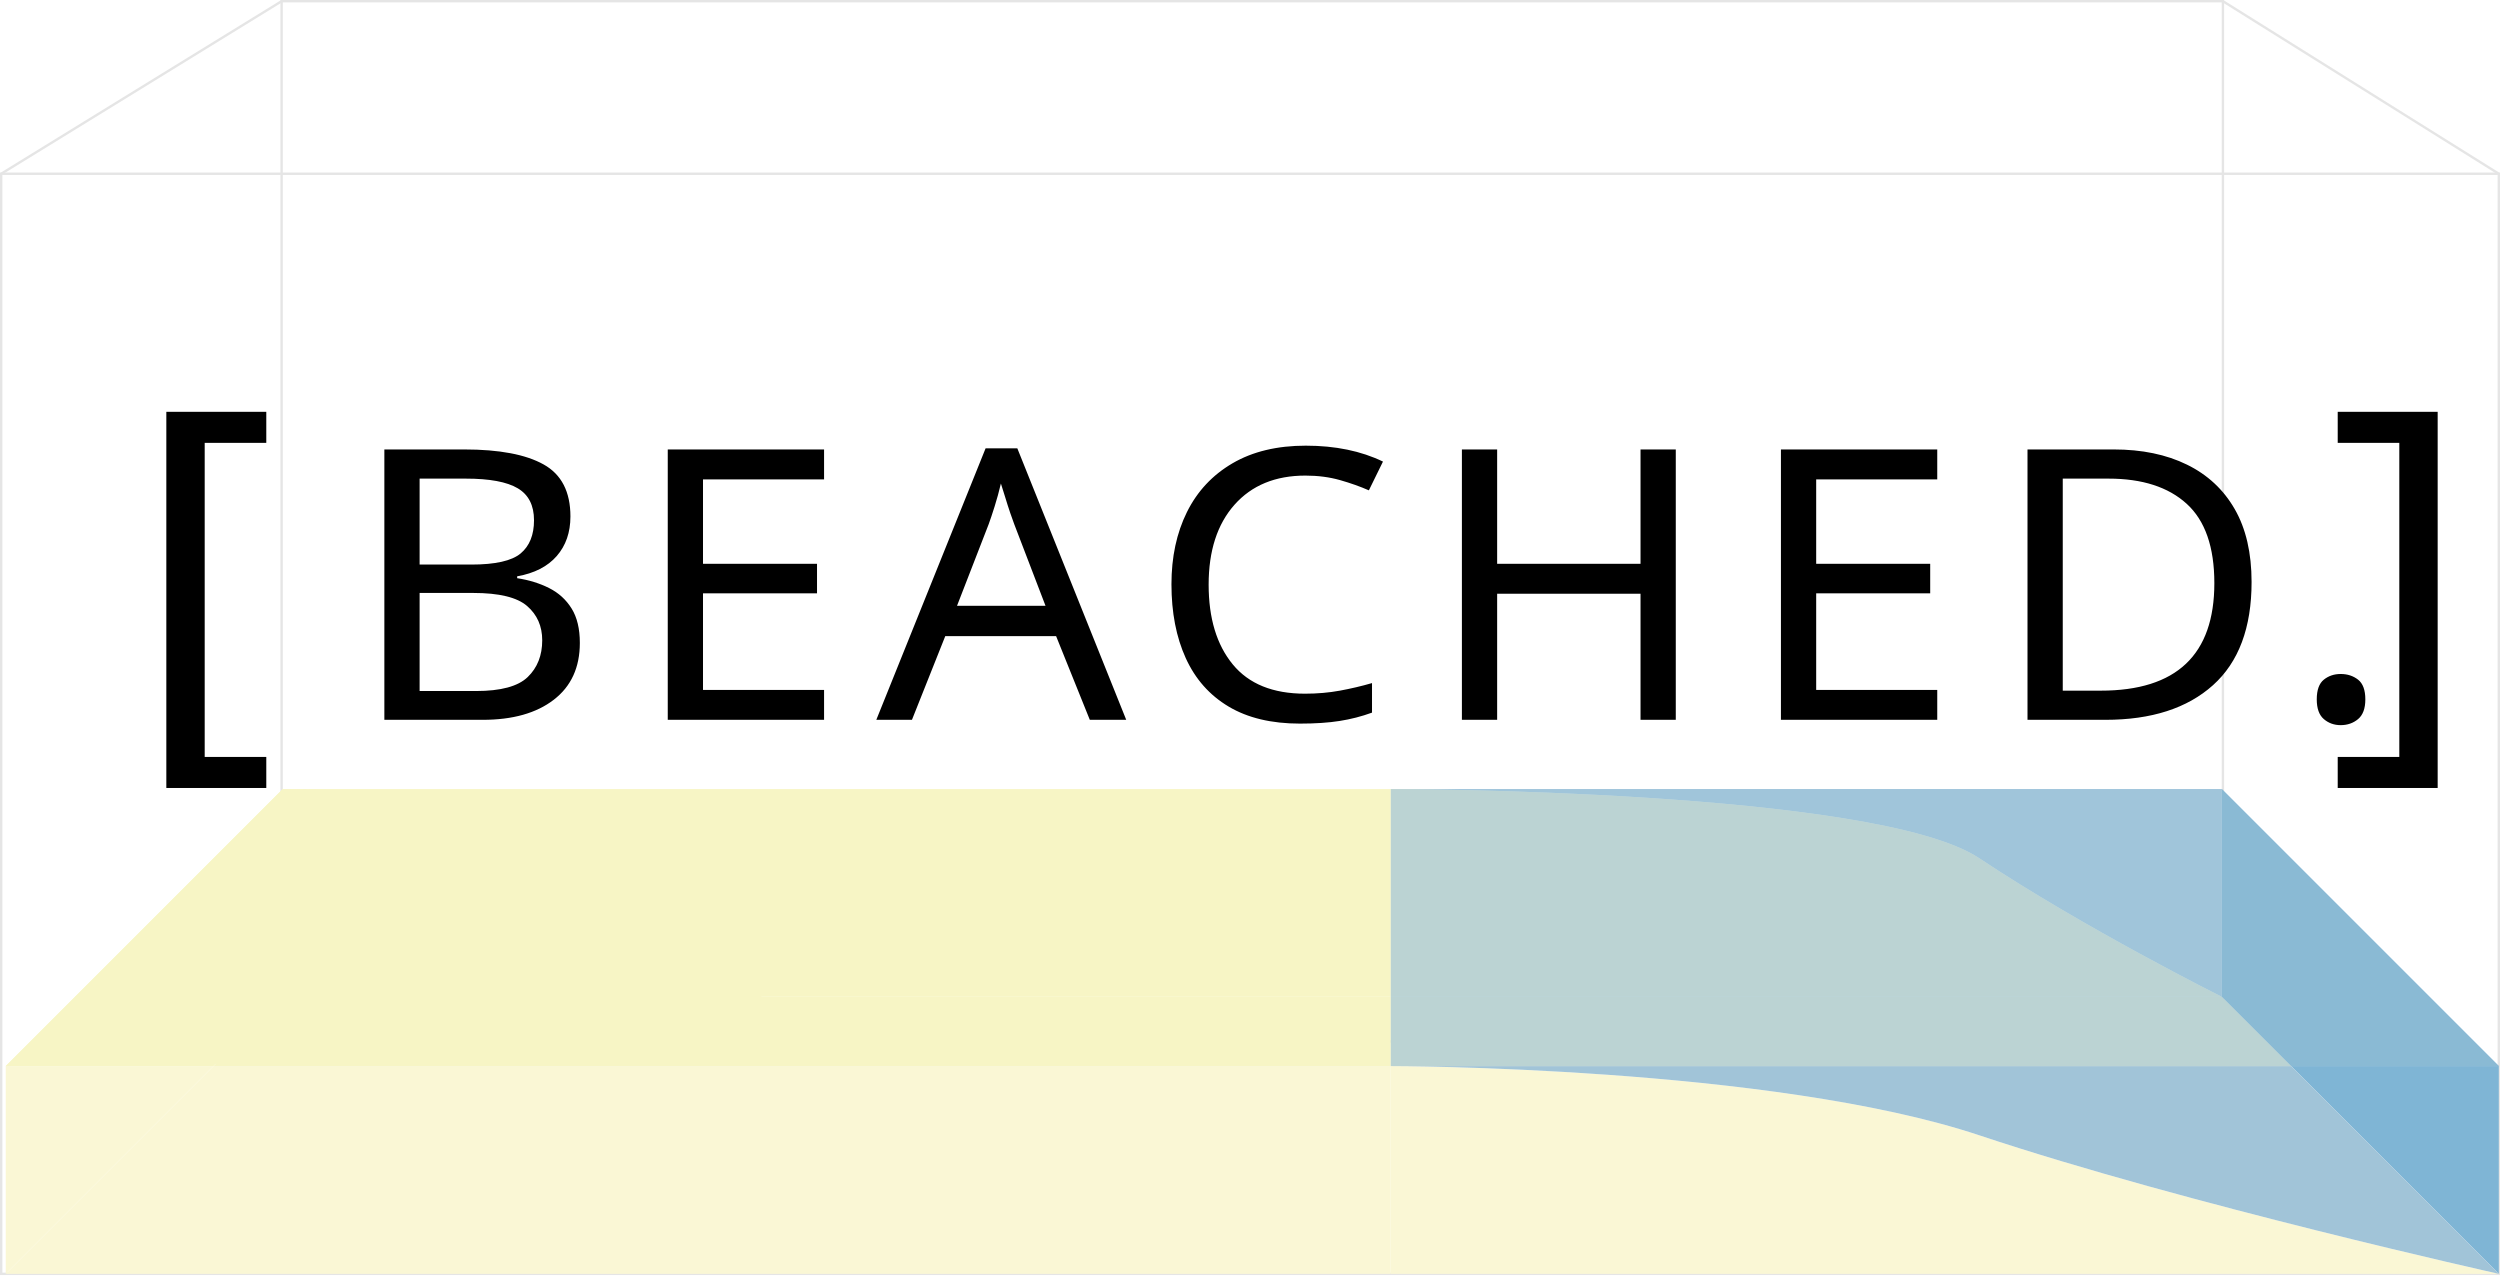
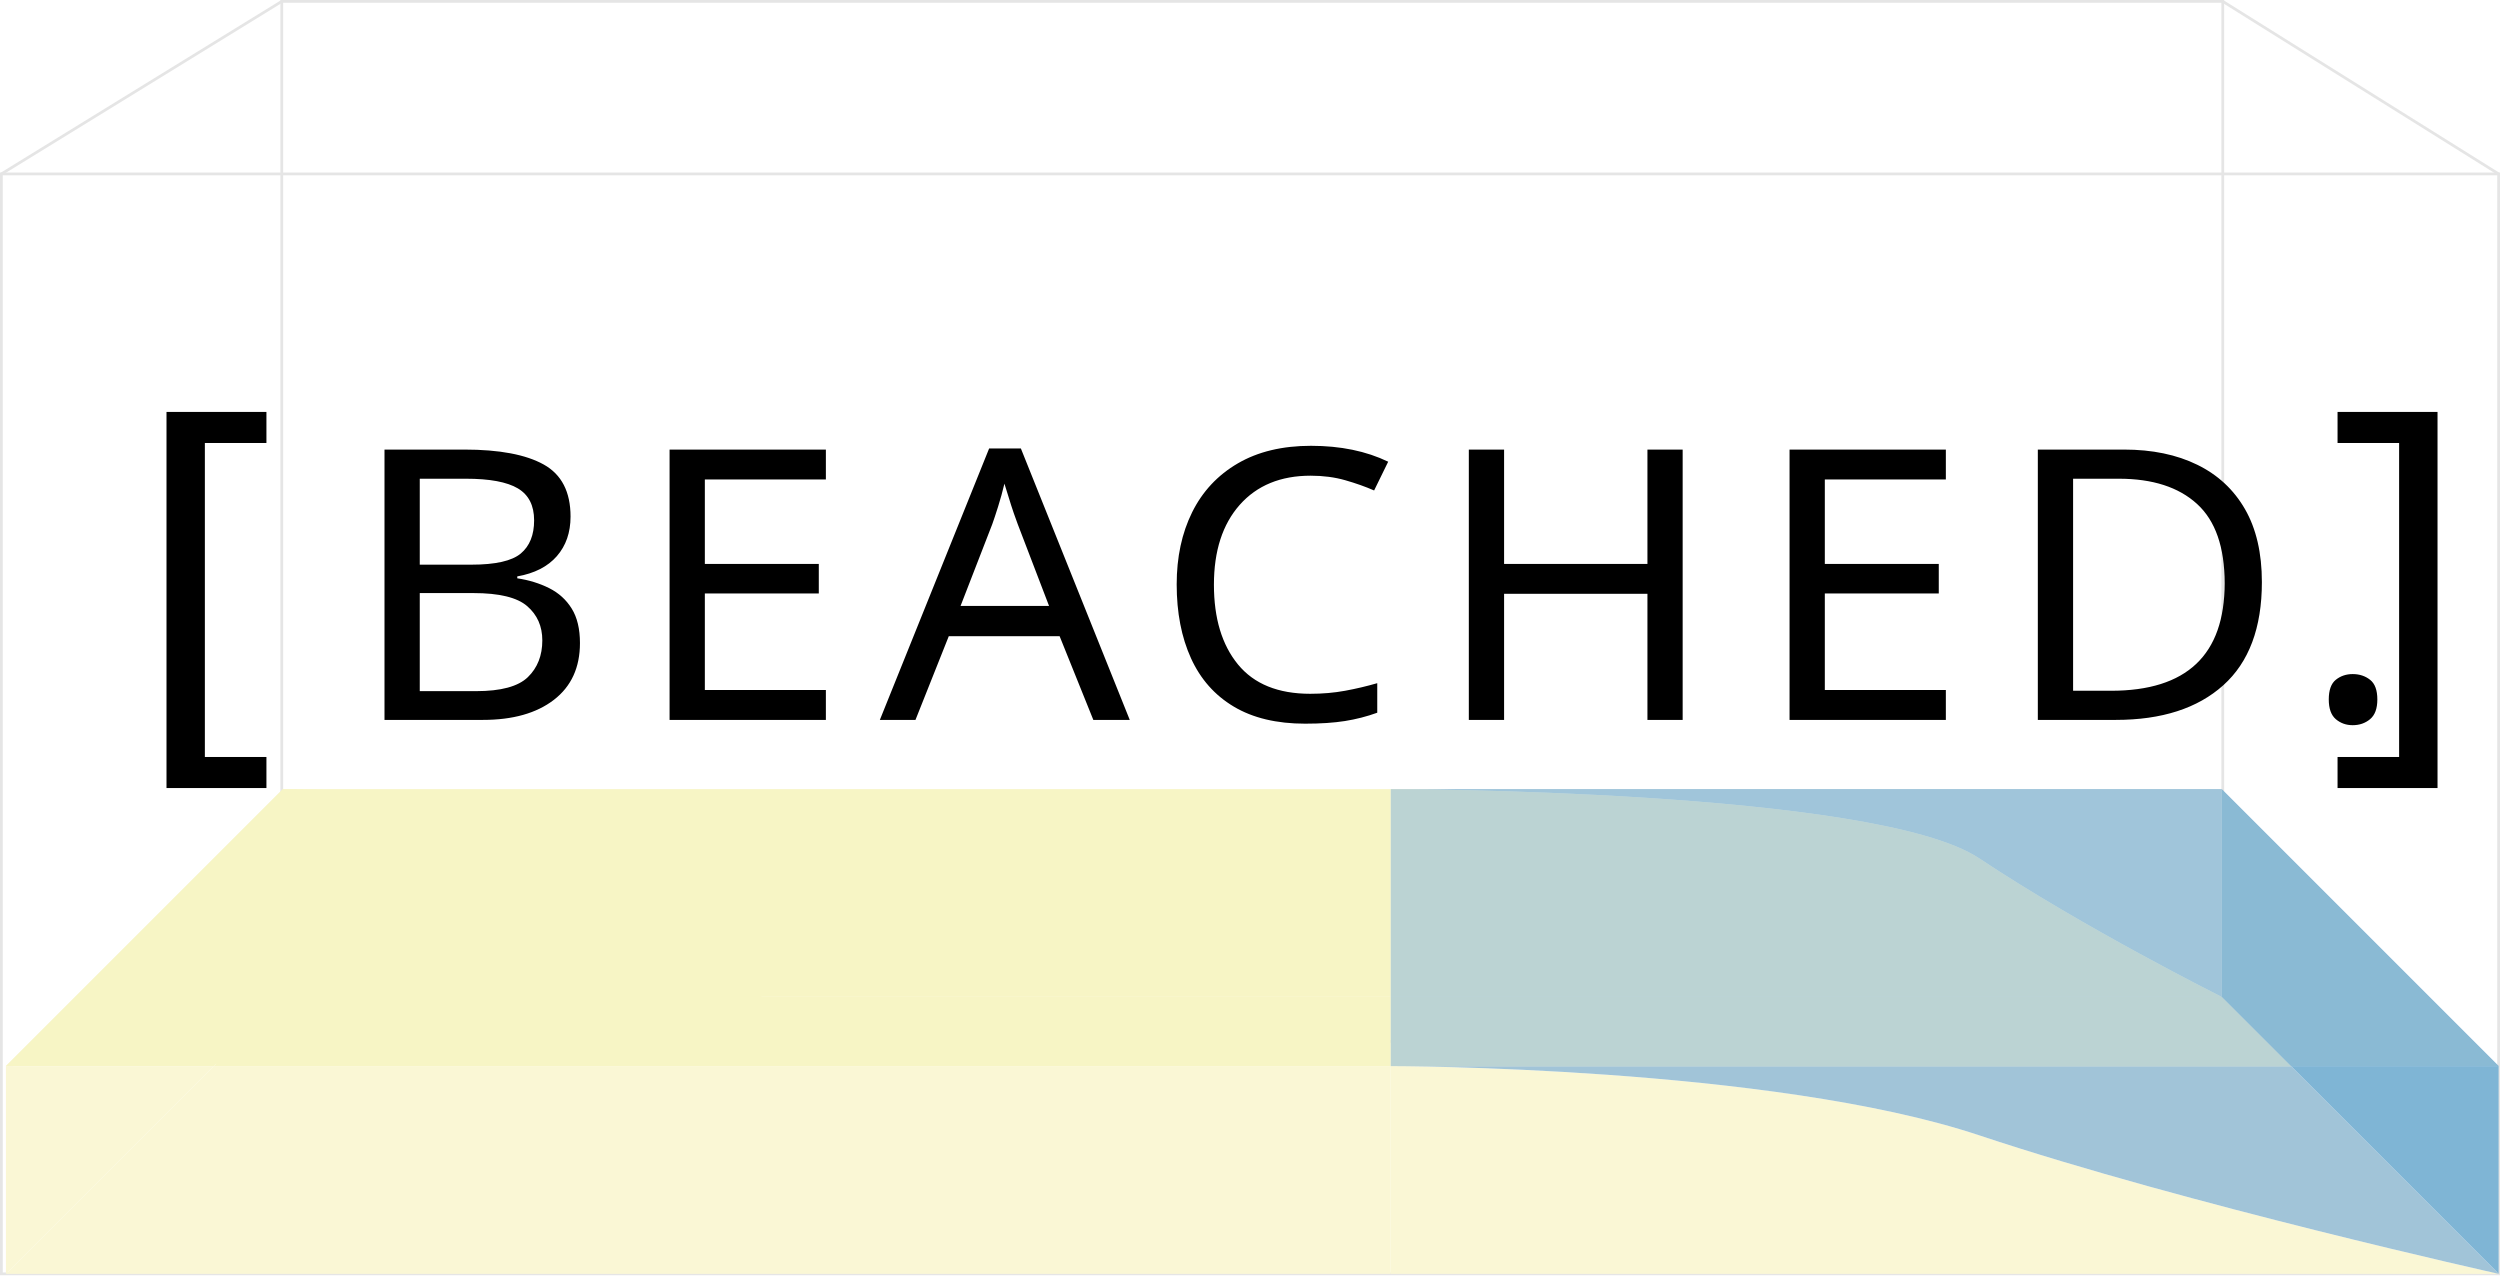
- <svg xmlns="http://www.w3.org/2000/svg" version="1.1" x="0px" y="0px" width="1043.107px" height="532px" viewBox="0 0 1043.107 532" enable-background="new 0 0 1043.107 532" xml:space="preserve">
+ <svg xmlns="http://www.w3.org/2000/svg" version="1.1" x="0px" y="0px" width="901.805px" height="460px" viewBox="0 0 901.805 460" enable-background="new 0 0 901.805 460" xml:space="preserve">
  <g id="Layer_4">
-     <rect x="0.5" y="72.5" fill="none" stroke="#E5E5E5" stroke-miterlimit="10" width="1042.107" height="459" />
-     <rect x="117.5" y="0.5" fill="none" stroke="#E5E5E5" stroke-miterlimit="10" width="810" height="434" />
-     <line fill="none" stroke="#E5E5E5" stroke-miterlimit="10" x1="0.5" y1="72.5" x2="117.5" y2="0.5" />
-     <line fill="none" stroke="#E5E5E5" stroke-miterlimit="10" x1="927.5" y1="0.5" x2="1042.607" y2="72.5" />
+     <rect x="0.5" y="62.737" fill="none" stroke="#E5E5E5" stroke-miterlimit="10" width="900.805" height="396.763" />
+     <rect x="101.636" y="0.5" fill="none" stroke="#E5E5E5" stroke-miterlimit="10" width="700.169" height="375.152" />
+     <line fill="none" stroke="#E5E5E5" stroke-miterlimit="10" x1="0.5" y1="62.737" x2="101.636" y2="0.5" />
+     <line fill="none" stroke="#E5E5E5" stroke-miterlimit="10" x1="801.805" y1="0.5" x2="901.305" y2="62.737" />
  </g>
  <g id="Layer_5">
-     <polyline opacity="0.5" fill="none" points="117.975,329.238 2.395,444.817 1042.607,444.817 927.029,329.238  " />
+     <polyline opacity="0.5" fill="none" points="102.046,284.664 2.138,384.571 901.305,384.571 801.398,284.664  " />
  </g>
  <g id="Layer_3">
    <g id="XMLID_1_">
      <g>
-         <polygon fill="#7FB5D5" points="1042.607,444.816 1042.607,531.5 955.923,444.816    " />
-         <polygon fill="#55A0C9" points="1042.607,444.816 955.923,444.816 927.028,415.921 927.028,329.236    " />
-         <path fill="#FAF7D5" d="M1042.607,531.5H580.29v-86.684c0,0,158.922,0,245.606,28.895S1042.607,531.5,1042.607,531.5z" />
-         <path fill="#A1C4D8" d="M955.923,444.816l86.685,86.684c0,0-130.026-28.895-216.711-57.789S580.29,444.816,580.29,444.816     H955.923z" />
-         <polygon fill="#F7F5C5" points="955.923,444.816 580.29,444.816 580.29,415.921 927.028,415.921    " />
-         <path fill="#9DC7DF" d="M927.028,329.236v86.685c0,0-57.79-28.895-101.132-57.789c-43.343-28.896-245.606-28.896-245.606-28.896     H927.028z" />
-         <path fill="#F7F5C5" d="M927.028,415.921H580.29v-86.685c0,0,202.264,0,245.606,28.896     C869.238,387.026,927.028,415.921,927.028,415.921z" />
-         <polygon fill="#FAF7D5" points="580.29,444.816 580.29,531.5 2.394,531.5 89.079,444.816    " />
-         <polygon fill="#F7F5C5" points="580.29,415.921 580.29,444.816 89.079,444.816 117.974,415.921    " />
-         <rect x="117.974" y="329.236" fill="#F7F5C5" width="462.316" height="86.685" />
-         <polygon fill="#F7F5C5" points="117.974,329.236 117.974,415.921 89.079,444.816 2.394,444.816    " />
-         <polygon fill="#FAF7D5" points="89.079,444.816 2.394,531.5 2.394,444.816    " />
+         <polygon fill="#7FB5D5" points="901.305,384.57 901.305,459.501 826.374,384.57    " />
+         <polygon fill="#55A0C9" points="901.305,384.57 826.374,384.57 801.397,359.593 801.397,284.663    " />
+         <path fill="#FAF7D5" d="M901.305,459.501h-399.63V384.57c0,0,137.373,0,212.304,24.977S901.305,459.501,901.305,459.501z" />
+         <path fill="#A1C4D8" d="M826.374,384.57l74.931,74.931c0,0-112.396-24.978-187.326-49.954S501.675,384.57,501.675,384.57H826.374     z" />
+         <polygon fill="#F7F5C5" points="826.374,384.57 501.675,384.57 501.675,359.593 801.397,359.593    " />
+         <path fill="#9DC7DF" d="M801.397,284.663v74.93c0,0-49.954-24.977-87.419-49.953c-37.466-24.977-212.304-24.977-212.304-24.977     H801.397z" />
+         <path fill="#F7F5C5" d="M801.397,359.593H501.675v-74.93c0,0,174.838,0,212.304,24.977     C751.443,334.616,801.397,359.593,801.397,359.593z" />
+         <polygon fill="#FAF7D5" points="501.675,384.57 501.675,459.501 2.137,459.501 77.068,384.57    " />
+         <polygon fill="#F7F5C5" points="501.675,359.593 501.675,384.57 77.068,384.57 102.045,359.593    " />
+         <rect x="102.045" y="284.663" fill="#F7F5C5" width="399.63" height="74.93" />
+         <polygon fill="#F7F5C5" points="102.045,284.663 102.045,359.593 77.068,384.57 2.137,384.57    " />
+         <polygon fill="#FAF7D5" points="77.068,384.57 2.137,459.501 2.137,384.57    " />
      </g>
      <g>
		</g>
    </g>
-     <polyline opacity="0.7" fill="#A1C4D8" points="580.29,329.238 580.29,444.817 1042.607,444.817 927.029,329.238  " />
+     <polyline opacity="0.7" fill="#A1C4D8" points="501.675,284.664 501.675,384.571 901.305,384.571 801.398,284.664  " />
  </g>
  <g id="Layer_7">
-     <polyline fill="#F7F5C5" points="117.974,329.236 2.394,444.816 315.5,441.5 324.5,333.5  " />
+     <polyline fill="#F7F5C5" points="102.045,284.662 2.137,384.57 272.788,381.703 280.568,288.348  " />
  </g>
  <g id="Layer_6">
-     <text transform="matrix(1.0345 0 0 1 54.5 300.3423)">
-       <tspan x="0" y="0" font-family="'MyriadPro-Bold'" font-size="180">[</tspan>
-       <tspan x="56.519" y="0" font-family="'Lato-Black'" font-size="157.999"> </tspan>
-       <tspan x="87.012" y="0" font-family="'CoolveticaRg-Regular'" font-size="157.999" letter-spacing="11.6">BEACHED.</tspan>
-       <tspan x="855.189" y="0" font-family="'Lato-Black'" font-size="157.999"> </tspan>
-       <tspan x="885.683" y="0" font-family="'MyriadPro-Bold'" font-size="180">]</tspan>
+     <text transform="matrix(1.0345 0 0 1 47.1787 259.6865)">
+       <tspan x="0" y="0" font-family="'MyriadPro-Bold'" font-size="155.593">[</tspan>
+       <tspan x="48.855" y="0" font-family="'Lato-Black'" font-size="136.575"> </tspan>
+       <tspan x="75.214" y="0" font-family="'CoolveticaRg-Regular'" font-size="136.575" letter-spacing="10.634">BEACHED.</tspan>
+       <tspan x="739.232" y="0" font-family="'Lato-Black'" font-size="136.575"> </tspan>
+       <tspan x="765.59" y="0" font-family="'MyriadPro-Bold'" font-size="155.593">]</tspan>
    </text>
  </g>
</svg>
